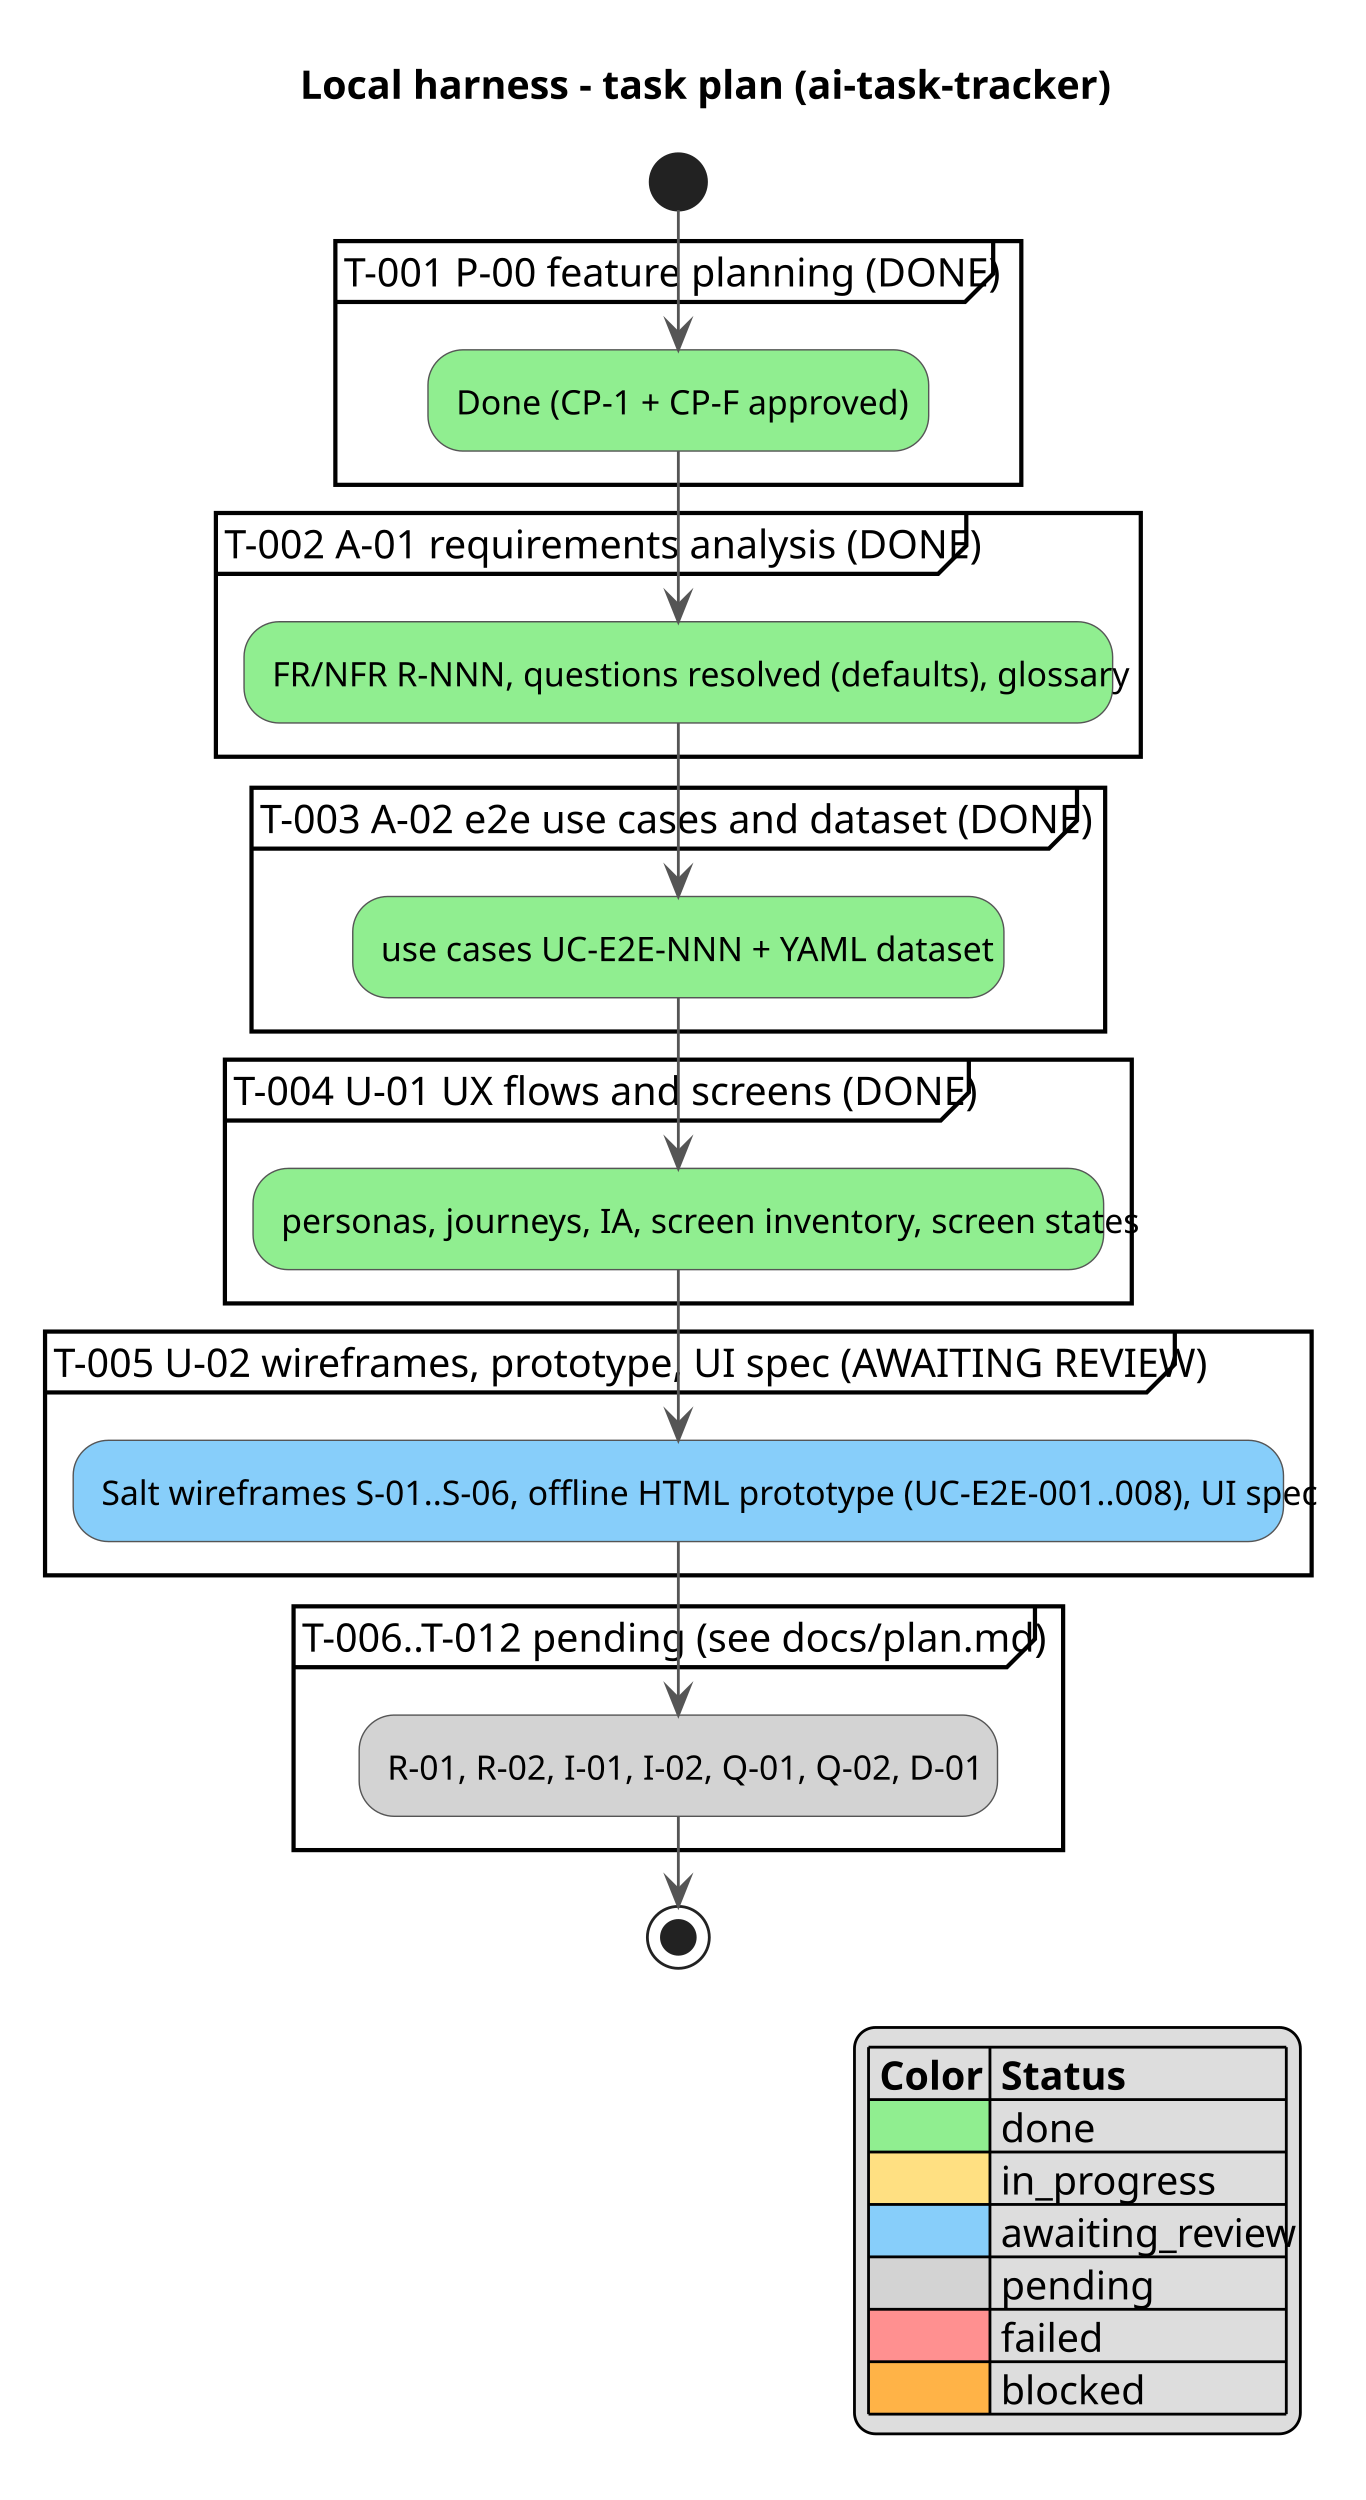
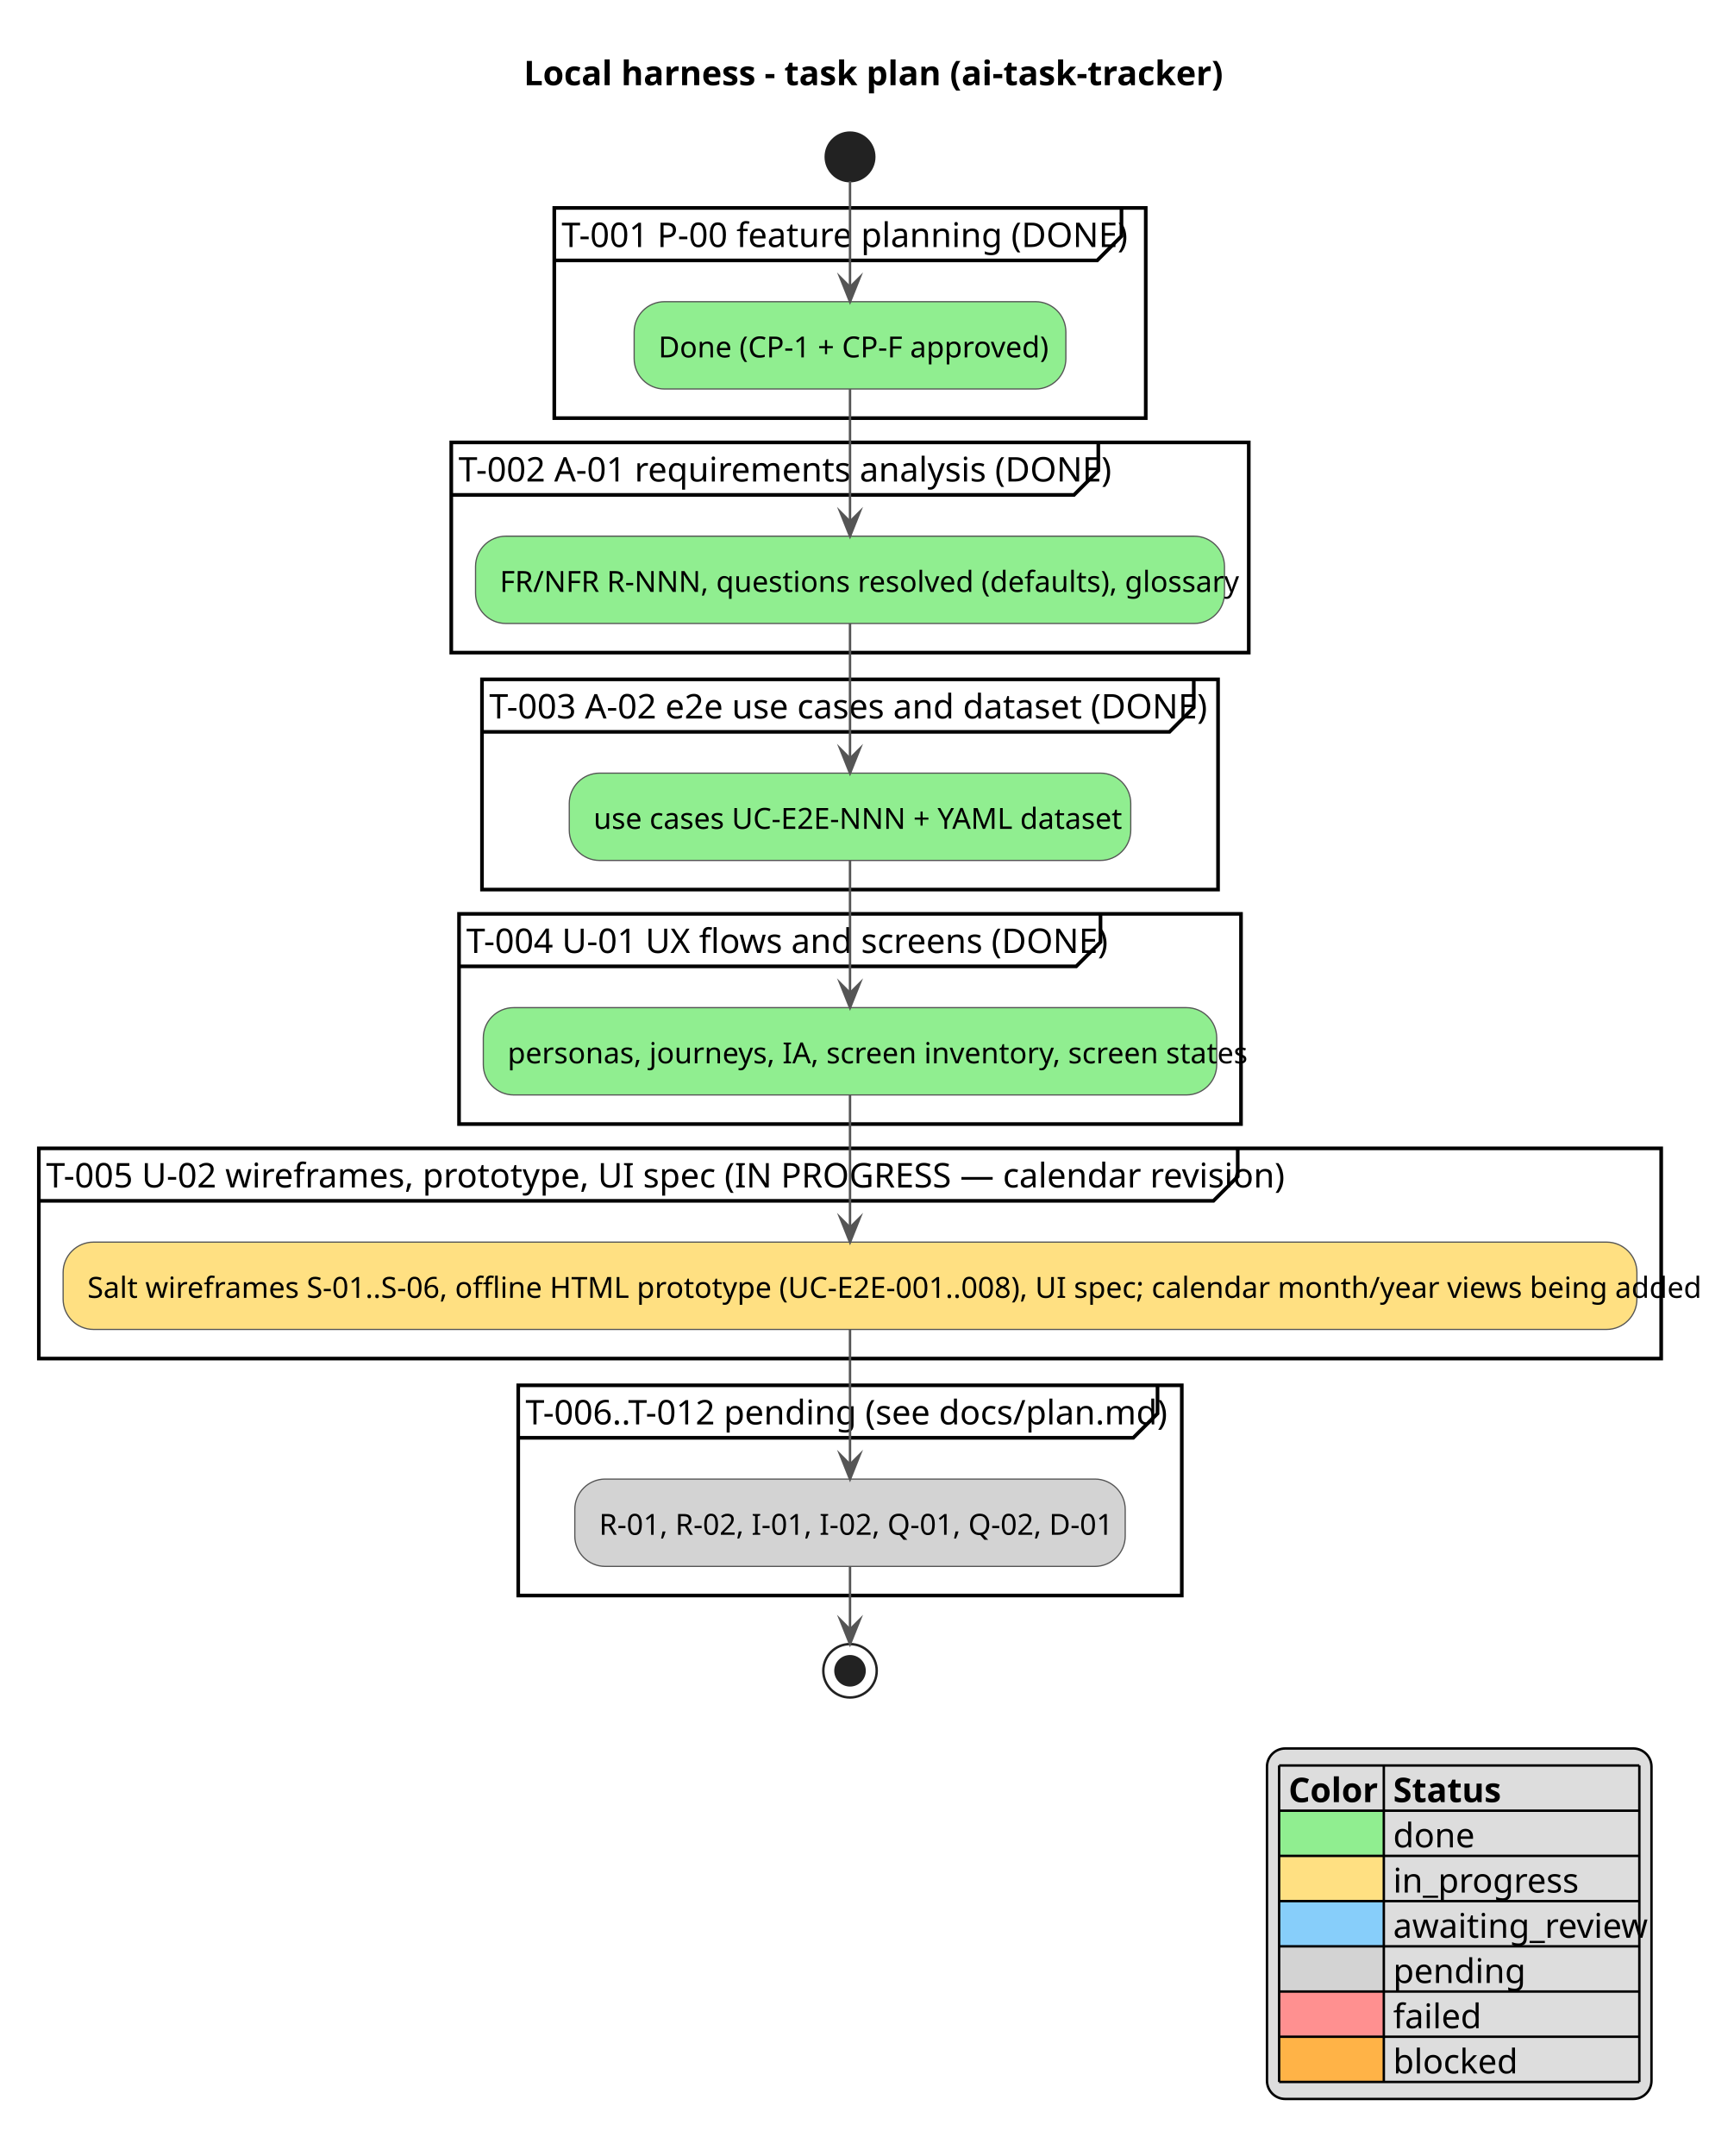
- <svg xmlns="http://www.w3.org/2000/svg" contentStyleType="text/css" data-diagram-type="ACTIVITY" height="888px" preserveAspectRatio="none" style="width:485px;height:888px;background:#FFFFFF;" version="1.1" viewBox="0 0 485 888" width="485px" zoomAndPan="magnify">
+ <svg xmlns="http://www.w3.org/2000/svg" contentStyleType="text/css" data-diagram-type="ACTIVITY" height="888px" preserveAspectRatio="none" style="width:704px;height:888px;background:#FFFFFF;" version="1.1" viewBox="0 0 704 888" width="704px" zoomAndPan="magnify">
  <defs />
  <g>
    <g class="title" data-source-line="5">
-       <text fill="#000000" font-family="Segoe UI" font-size="14" font-weight="700" lengthAdjust="spacing" textLength="270.826" x="106.533" y="35.107">Local harness - task plan (ai-task-tracker)</text>
+       <text fill="#000000" font-family="Segoe UI" font-size="14" font-weight="700" lengthAdjust="spacing" textLength="270.826" x="215.743" y="35.107">Local harness - task plan (ai-task-tracker)</text>
    </g>
-     <ellipse cx="240.946" cy="64.621" fill="#222222" rx="10" ry="10" style="stroke:#222222;stroke-width:1;" />
-     <rect fill="none" height="86.582" style="stroke:#000000;stroke-width:1.5;" width="243.651" x="119.121" y="85.635" />
-     <path d="M352.772,85.635 L352.772,97.256 L342.772,107.256 L119.121,107.256" fill="none" style="stroke:#000000;stroke-width:1.5;" />
-     <text fill="#000000" font-family="Segoe UI" font-size="14" lengthAdjust="spacing" textLength="223.651" x="122.121" y="101.742">T-001 P-00 feature planning (DONE)</text>
-     <rect fill="#90EE90" height="35.961" rx="12.5" ry="12.5" style="stroke:#555555;stroke-width:0.5;" width="177.846" x="152.023" y="124.256" />
-     <text fill="#000000" font-family="Segoe UI" font-size="12" lengthAdjust="spacing" textLength="157.846" x="162.023" y="147.205">Done (CP-1 + CP-F approved)</text>
-     <rect fill="none" height="86.582" style="stroke:#000000;stroke-width:1.5;" width="328.522" x="76.686" y="182.217" />
-     <path d="M343.225,182.217 L343.225,193.838 L333.225,203.838 L76.686,203.838" fill="none" style="stroke:#000000;stroke-width:1.5;" />
-     <text fill="#000000" font-family="Segoe UI" font-size="14" lengthAdjust="spacing" textLength="256.539" x="79.686" y="198.324">T-002 A-01 requirements analysis (DONE)</text>
-     <rect fill="#90EE90" height="35.961" rx="12.5" ry="12.5" style="stroke:#555555;stroke-width:0.5;" width="308.522" x="86.686" y="220.838" />
-     <text fill="#000000" font-family="Segoe UI" font-size="12" lengthAdjust="spacing" textLength="288.522" x="96.686" y="243.787">FR/NFR R-NNN, questions resolved (defaults), glossary</text>
-     <rect fill="none" height="86.582" style="stroke:#000000;stroke-width:1.5;" width="303.213" x="89.34" y="279.812" />
-     <path d="M382.553,279.812 L382.553,291.434 L372.553,301.434 L89.34,301.434" fill="none" style="stroke:#000000;stroke-width:1.5;" />
-     <text fill="#000000" font-family="Segoe UI" font-size="14" lengthAdjust="spacing" textLength="283.213" x="92.34" y="295.92">T-003 A-02 e2e use cases and dataset (DONE)</text>
-     <rect fill="#90EE90" height="35.961" rx="12.5" ry="12.5" style="stroke:#555555;stroke-width:0.5;" width="231.295" x="125.299" y="318.434" />
-     <text fill="#000000" font-family="Segoe UI" font-size="12" lengthAdjust="spacing" textLength="211.295" x="135.299" y="341.383">use cases UC-E2E-NNN + YAML dataset</text>
-     <rect fill="none" height="86.582" style="stroke:#000000;stroke-width:1.5;" width="322.123" x="79.885" y="376.394" />
-     <path d="M344.134,376.394 L344.134,388.016 L334.134,398.016 L79.885,398.016" fill="none" style="stroke:#000000;stroke-width:1.5;" />
-     <text fill="#000000" font-family="Segoe UI" font-size="14" lengthAdjust="spacing" textLength="254.249" x="82.885" y="392.502">T-004 U-01 UX flows and screens (DONE)</text>
-     <rect fill="#90EE90" height="35.961" rx="12.5" ry="12.5" style="stroke:#555555;stroke-width:0.5;" width="302.123" x="89.885" y="415.016" />
-     <text fill="#000000" font-family="Segoe UI" font-size="12" lengthAdjust="spacing" textLength="282.123" x="99.885" y="437.965">personas, journeys, IA, screen inventory, screen states</text>
-     <rect fill="none" height="86.582" style="stroke:#000000;stroke-width:1.5;" width="449.893" x="16" y="472.977" />
-     <path d="M417.296,472.977 L417.296,484.598 L407.296,494.598 L16,494.598" fill="none" style="stroke:#000000;stroke-width:1.5;" />
-     <text fill="#000000" font-family="Segoe UI" font-size="14" lengthAdjust="spacing" textLength="391.296" x="19" y="489.084">T-005 U-02 wireframes, prototype, UI spec (AWAITING REVIEW)</text>
-     <rect fill="#87CEFA" height="35.961" rx="12.5" ry="12.5" style="stroke:#555555;stroke-width:0.5;" width="429.893" x="26" y="511.598" />
-     <text fill="#000000" font-family="Segoe UI" font-size="12" lengthAdjust="spacing" textLength="409.893" x="36" y="534.547">Salt wireframes S-01..S-06, offline HTML prototype (UC-E2E-001..008), UI spec</text>
-     <rect fill="none" height="86.582" style="stroke:#000000;stroke-width:1.5;" width="273.347" x="104.273" y="570.572" />
-     <path d="M367.62,570.572 L367.62,582.193 L357.62,592.193 L104.273,592.193" fill="none" style="stroke:#000000;stroke-width:1.5;" />
-     <text fill="#000000" font-family="Segoe UI" font-size="14" lengthAdjust="spacing" textLength="253.347" x="107.273" y="586.68">T-006..T-012 pending (see docs/plan.md)</text>
-     <rect fill="#D3D3D3" height="35.961" rx="12.5" ry="12.5" style="stroke:#555555;stroke-width:0.5;" width="226.736" x="127.578" y="609.193" />
-     <text fill="#000000" font-family="Segoe UI" font-size="12" lengthAdjust="spacing" textLength="206.736" x="137.578" y="632.143">R-01, R-02, I-01, I-02, Q-01, Q-02, D-01</text>
-     <ellipse cx="240.946" cy="688.154" fill="none" rx="11" ry="11" style="stroke:#222222;stroke-width:1;" />
-     <ellipse cx="240.946" cy="688.154" fill="#222222" rx="6" ry="6" style="stroke:#222222;stroke-width:1;" />
-     <line style="stroke:#555555;stroke-width:1;" x1="240.946" x2="240.946" y1="74.621" y2="124.256" />
-     <polygon fill="#555555" points="236.946,114.256,240.946,124.256,244.946,114.256,240.946,118.256" style="stroke:#555555;stroke-width:1;stroke-linejoin:miter;stroke-miterlimit:10;" />
-     <line style="stroke:#555555;stroke-width:1;" x1="240.946" x2="240.946" y1="160.217" y2="220.838" />
-     <polygon fill="#555555" points="236.946,210.838,240.946,220.838,244.946,210.838,240.946,214.838" style="stroke:#555555;stroke-width:1;stroke-linejoin:miter;stroke-miterlimit:10;" />
-     <line style="stroke:#555555;stroke-width:1;" x1="240.946" x2="240.946" y1="256.799" y2="318.434" />
-     <polygon fill="#555555" points="236.946,308.434,240.946,318.434,244.946,308.434,240.946,312.434" style="stroke:#555555;stroke-width:1;stroke-linejoin:miter;stroke-miterlimit:10;" />
-     <line style="stroke:#555555;stroke-width:1;" x1="240.946" x2="240.946" y1="354.394" y2="415.016" />
-     <polygon fill="#555555" points="236.946,405.016,240.946,415.016,244.946,405.016,240.946,409.016" style="stroke:#555555;stroke-width:1;stroke-linejoin:miter;stroke-miterlimit:10;" />
-     <line style="stroke:#555555;stroke-width:1;" x1="240.946" x2="240.946" y1="450.977" y2="511.598" />
-     <polygon fill="#555555" points="236.946,501.598,240.946,511.598,244.946,501.598,240.946,505.598" style="stroke:#555555;stroke-width:1;stroke-linejoin:miter;stroke-miterlimit:10;" />
-     <line style="stroke:#555555;stroke-width:1;" x1="240.946" x2="240.946" y1="547.559" y2="609.193" />
-     <polygon fill="#555555" points="236.946,599.193,240.946,609.193,244.946,599.193,240.946,603.193" style="stroke:#555555;stroke-width:1;stroke-linejoin:miter;stroke-miterlimit:10;" />
-     <line style="stroke:#555555;stroke-width:1;" x1="240.946" x2="240.946" y1="645.154" y2="677.154" />
-     <polygon fill="#555555" points="236.946,667.154,240.946,677.154,244.946,667.154,240.946,671.154" style="stroke:#555555;stroke-width:1;stroke-linejoin:miter;stroke-miterlimit:10;" />
+     <ellipse cx="350.156" cy="64.621" fill="#222222" rx="10" ry="10" style="stroke:#222222;stroke-width:1;" />
+     <rect fill="none" height="86.582" style="stroke:#000000;stroke-width:1.5;" width="243.651" x="228.331" y="85.635" />
+     <path d="M461.982,85.635 L461.982,97.256 L451.982,107.256 L228.331,107.256" fill="none" style="stroke:#000000;stroke-width:1.5;" />
+     <text fill="#000000" font-family="Segoe UI" font-size="14" lengthAdjust="spacing" textLength="223.651" x="231.331" y="101.742">T-001 P-00 feature planning (DONE)</text>
+     <rect fill="#90EE90" height="35.961" rx="12.5" ry="12.5" style="stroke:#555555;stroke-width:0.5;" width="177.846" x="261.233" y="124.256" />
+     <text fill="#000000" font-family="Segoe UI" font-size="12" lengthAdjust="spacing" textLength="157.846" x="271.233" y="147.205">Done (CP-1 + CP-F approved)</text>
+     <rect fill="none" height="86.582" style="stroke:#000000;stroke-width:1.5;" width="328.522" x="185.895" y="182.217" />
+     <path d="M452.435,182.217 L452.435,193.838 L442.435,203.838 L185.895,203.838" fill="none" style="stroke:#000000;stroke-width:1.5;" />
+     <text fill="#000000" font-family="Segoe UI" font-size="14" lengthAdjust="spacing" textLength="256.539" x="188.895" y="198.324">T-002 A-01 requirements analysis (DONE)</text>
+     <rect fill="#90EE90" height="35.961" rx="12.5" ry="12.5" style="stroke:#555555;stroke-width:0.5;" width="308.522" x="195.895" y="220.838" />
+     <text fill="#000000" font-family="Segoe UI" font-size="12" lengthAdjust="spacing" textLength="288.522" x="205.895" y="243.787">FR/NFR R-NNN, questions resolved (defaults), glossary</text>
+     <rect fill="none" height="86.582" style="stroke:#000000;stroke-width:1.5;" width="303.213" x="198.55" y="279.812" />
+     <path d="M491.763,279.812 L491.763,291.434 L481.763,301.434 L198.55,301.434" fill="none" style="stroke:#000000;stroke-width:1.5;" />
+     <text fill="#000000" font-family="Segoe UI" font-size="14" lengthAdjust="spacing" textLength="283.213" x="201.55" y="295.92">T-003 A-02 e2e use cases and dataset (DONE)</text>
+     <rect fill="#90EE90" height="35.961" rx="12.5" ry="12.5" style="stroke:#555555;stroke-width:0.5;" width="231.295" x="234.509" y="318.434" />
+     <text fill="#000000" font-family="Segoe UI" font-size="12" lengthAdjust="spacing" textLength="211.295" x="244.509" y="341.383">use cases UC-E2E-NNN + YAML dataset</text>
+     <rect fill="none" height="86.582" style="stroke:#000000;stroke-width:1.5;" width="322.123" x="189.095" y="376.394" />
+     <path d="M453.344,376.394 L453.344,388.016 L443.344,398.016 L189.095,398.016" fill="none" style="stroke:#000000;stroke-width:1.5;" />
+     <text fill="#000000" font-family="Segoe UI" font-size="14" lengthAdjust="spacing" textLength="254.249" x="192.095" y="392.502">T-004 U-01 UX flows and screens (DONE)</text>
+     <rect fill="#90EE90" height="35.961" rx="12.5" ry="12.5" style="stroke:#555555;stroke-width:0.5;" width="302.123" x="199.095" y="415.016" />
+     <text fill="#000000" font-family="Segoe UI" font-size="12" lengthAdjust="spacing" textLength="282.123" x="209.095" y="437.965">personas, journeys, IA, screen inventory, screen states</text>
+     <rect fill="none" height="86.582" style="stroke:#000000;stroke-width:1.5;" width="668.312" x="16" y="472.977" />
+     <path d="M509.868,472.977 L509.868,484.598 L499.868,494.598 L16,494.598" fill="none" style="stroke:#000000;stroke-width:1.5;" />
+     <text fill="#000000" font-family="Segoe UI" font-size="14" lengthAdjust="spacing" textLength="483.868" x="19" y="489.084">T-005 U-02 wireframes, prototype, UI spec (IN PROGRESS — calendar revision)</text>
+     <rect fill="#FFE082" height="35.961" rx="12.5" ry="12.5" style="stroke:#555555;stroke-width:0.5;" width="648.312" x="26" y="511.598" />
+     <text fill="#000000" font-family="Segoe UI" font-size="12" lengthAdjust="spacing" textLength="628.312" x="36" y="534.547">Salt wireframes S-01..S-06, offline HTML prototype (UC-E2E-001..008), UI spec; calendar month/year views being added</text>
+     <rect fill="none" height="86.582" style="stroke:#000000;stroke-width:1.5;" width="273.347" x="213.483" y="570.572" />
+     <path d="M476.83,570.572 L476.83,582.193 L466.83,592.193 L213.483,592.193" fill="none" style="stroke:#000000;stroke-width:1.5;" />
+     <text fill="#000000" font-family="Segoe UI" font-size="14" lengthAdjust="spacing" textLength="253.347" x="216.483" y="586.68">T-006..T-012 pending (see docs/plan.md)</text>
+     <rect fill="#D3D3D3" height="35.961" rx="12.5" ry="12.5" style="stroke:#555555;stroke-width:0.5;" width="226.736" x="236.788" y="609.193" />
+     <text fill="#000000" font-family="Segoe UI" font-size="12" lengthAdjust="spacing" textLength="206.736" x="246.788" y="632.143">R-01, R-02, I-01, I-02, Q-01, Q-02, D-01</text>
+     <ellipse cx="350.156" cy="688.154" fill="none" rx="11" ry="11" style="stroke:#222222;stroke-width:1;" />
+     <ellipse cx="350.156" cy="688.154" fill="#222222" rx="6" ry="6" style="stroke:#222222;stroke-width:1;" />
+     <line style="stroke:#555555;stroke-width:1;" x1="350.156" x2="350.156" y1="74.621" y2="124.256" />
+     <polygon fill="#555555" points="346.156,114.256,350.156,124.256,354.156,114.256,350.156,118.256" style="stroke:#555555;stroke-width:1;stroke-linejoin:miter;stroke-miterlimit:10;" />
+     <line style="stroke:#555555;stroke-width:1;" x1="350.156" x2="350.156" y1="160.217" y2="220.838" />
+     <polygon fill="#555555" points="346.156,210.838,350.156,220.838,354.156,210.838,350.156,214.838" style="stroke:#555555;stroke-width:1;stroke-linejoin:miter;stroke-miterlimit:10;" />
+     <line style="stroke:#555555;stroke-width:1;" x1="350.156" x2="350.156" y1="256.799" y2="318.434" />
+     <polygon fill="#555555" points="346.156,308.434,350.156,318.434,354.156,308.434,350.156,312.434" style="stroke:#555555;stroke-width:1;stroke-linejoin:miter;stroke-miterlimit:10;" />
+     <line style="stroke:#555555;stroke-width:1;" x1="350.156" x2="350.156" y1="354.394" y2="415.016" />
+     <polygon fill="#555555" points="346.156,405.016,350.156,415.016,354.156,405.016,350.156,409.016" style="stroke:#555555;stroke-width:1;stroke-linejoin:miter;stroke-miterlimit:10;" />
+     <line style="stroke:#555555;stroke-width:1;" x1="350.156" x2="350.156" y1="450.977" y2="511.598" />
+     <polygon fill="#555555" points="346.156,501.598,350.156,511.598,354.156,501.598,350.156,505.598" style="stroke:#555555;stroke-width:1;stroke-linejoin:miter;stroke-miterlimit:10;" />
+     <line style="stroke:#555555;stroke-width:1;" x1="350.156" x2="350.156" y1="547.559" y2="609.193" />
+     <polygon fill="#555555" points="346.156,599.193,350.156,609.193,354.156,599.193,350.156,603.193" style="stroke:#555555;stroke-width:1;stroke-linejoin:miter;stroke-miterlimit:10;" />
+     <line style="stroke:#555555;stroke-width:1;" x1="350.156" x2="350.156" y1="645.154" y2="677.154" />
+     <polygon fill="#555555" points="346.156,667.154,350.156,677.154,354.156,667.154,350.156,671.154" style="stroke:#555555;stroke-width:1;stroke-linejoin:miter;stroke-miterlimit:10;" />
    <g class="legend" data-source-line="28">
-       <rect fill="#DDDDDD" height="144.348" rx="7.5" ry="7.5" style="stroke:#000000;stroke-width:1;" width="158.388" x="303.505" y="720.154" />
-       <text fill="#000000" font-family="Segoe UI" font-size="14" font-weight="700" lengthAdjust="spacing" textLength="35.403" x="312.367" y="742.262">Color</text>
-       <text fill="#000000" font-family="Segoe UI" font-size="14" font-weight="700" lengthAdjust="spacing" textLength="40.906" x="355.495" y="742.262">Status</text>
-       <rect fill="#90EE90" height="18.621" style="stroke:none;stroke-width:1;" width="43.128" x="308.505" y="745.775" />
-       <text fill="#000000" font-family="Segoe UI" font-size="14" lengthAdjust="spacing" textLength="3.835" x="308.505" y="760.883"> </text>
-       <text fill="#000000" font-family="Segoe UI" font-size="14" lengthAdjust="spacing" textLength="31.691" x="355.468" y="760.883">done</text>
-       <rect fill="#FFE082" height="18.621" style="stroke:none;stroke-width:1;" width="43.128" x="308.505" y="764.396" />
-       <text fill="#000000" font-family="Segoe UI" font-size="14" lengthAdjust="spacing" textLength="3.835" x="308.505" y="779.504"> </text>
-       <text fill="#000000" font-family="Segoe UI" font-size="14" lengthAdjust="spacing" textLength="70.738" x="355.468" y="779.504">in_progress</text>
-       <rect fill="#87CEFA" height="18.621" style="stroke:none;stroke-width:1;" width="43.128" x="308.505" y="783.018" />
-       <text fill="#000000" font-family="Segoe UI" font-size="14" lengthAdjust="spacing" textLength="3.835" x="308.505" y="798.125"> </text>
-       <text fill="#000000" font-family="Segoe UI" font-size="14" lengthAdjust="spacing" textLength="97.59" x="355.468" y="798.125">awaiting_review</text>
-       <rect fill="#D3D3D3" height="18.621" style="stroke:none;stroke-width:1;" width="43.128" x="308.505" y="801.639" />
-       <text fill="#000000" font-family="Segoe UI" font-size="14" lengthAdjust="spacing" textLength="3.835" x="308.505" y="816.746"> </text>
-       <text fill="#000000" font-family="Segoe UI" font-size="14" lengthAdjust="spacing" textLength="51.276" x="355.468" y="816.746">pending</text>
-       <rect fill="#FF9090" height="18.621" style="stroke:none;stroke-width:1;" width="43.128" x="308.505" y="820.26" />
-       <text fill="#000000" font-family="Segoe UI" font-size="14" lengthAdjust="spacing" textLength="3.835" x="308.505" y="835.367"> </text>
-       <text fill="#000000" font-family="Segoe UI" font-size="14" lengthAdjust="spacing" textLength="33.852" x="355.468" y="835.367">failed</text>
-       <rect fill="#FFB347" height="18.621" style="stroke:none;stroke-width:1;" width="43.128" x="308.505" y="838.881" />
-       <text fill="#000000" font-family="Segoe UI" font-size="14" lengthAdjust="spacing" textLength="3.835" x="308.505" y="853.988"> </text>
-       <text fill="#000000" font-family="Segoe UI" font-size="14" lengthAdjust="spacing" textLength="48.815" x="355.468" y="853.988">blocked</text>
-       <line style="stroke:#000000;stroke-width:1;" x1="308.505" x2="456.893" y1="727.154" y2="727.154" />
-       <line style="stroke:#000000;stroke-width:1;" x1="308.505" x2="456.893" y1="745.775" y2="745.775" />
-       <line style="stroke:#000000;stroke-width:1;" x1="308.505" x2="456.893" y1="764.396" y2="764.396" />
-       <line style="stroke:#000000;stroke-width:1;" x1="308.505" x2="456.893" y1="783.018" y2="783.018" />
-       <line style="stroke:#000000;stroke-width:1;" x1="308.505" x2="456.893" y1="801.639" y2="801.639" />
-       <line style="stroke:#000000;stroke-width:1;" x1="308.505" x2="456.893" y1="820.26" y2="820.26" />
-       <line style="stroke:#000000;stroke-width:1;" x1="308.505" x2="456.893" y1="838.881" y2="838.881" />
-       <line style="stroke:#000000;stroke-width:1;" x1="308.505" x2="456.893" y1="857.502" y2="857.502" />
-       <line style="stroke:#000000;stroke-width:1;" x1="308.505" x2="308.505" y1="727.154" y2="857.502" />
-       <line style="stroke:#000000;stroke-width:1;" x1="351.633" x2="351.633" y1="727.154" y2="857.502" />
-       <line style="stroke:#000000;stroke-width:1;" x1="456.893" x2="456.893" y1="727.154" y2="857.502" />
+       <rect fill="#DDDDDD" height="144.348" rx="7.5" ry="7.5" style="stroke:#000000;stroke-width:1;" width="158.388" x="521.925" y="720.154" />
+       <text fill="#000000" font-family="Segoe UI" font-size="14" font-weight="700" lengthAdjust="spacing" textLength="35.403" x="530.787" y="742.262">Color</text>
+       <text fill="#000000" font-family="Segoe UI" font-size="14" font-weight="700" lengthAdjust="spacing" textLength="40.906" x="573.915" y="742.262">Status</text>
+       <rect fill="#90EE90" height="18.621" style="stroke:none;stroke-width:1;" width="43.128" x="526.925" y="745.775" />
+       <text fill="#000000" font-family="Segoe UI" font-size="14" lengthAdjust="spacing" textLength="3.835" x="526.925" y="760.883"> </text>
+       <text fill="#000000" font-family="Segoe UI" font-size="14" lengthAdjust="spacing" textLength="31.691" x="573.888" y="760.883">done</text>
+       <rect fill="#FFE082" height="18.621" style="stroke:none;stroke-width:1;" width="43.128" x="526.925" y="764.396" />
+       <text fill="#000000" font-family="Segoe UI" font-size="14" lengthAdjust="spacing" textLength="3.835" x="526.925" y="779.504"> </text>
+       <text fill="#000000" font-family="Segoe UI" font-size="14" lengthAdjust="spacing" textLength="70.738" x="573.888" y="779.504">in_progress</text>
+       <rect fill="#87CEFA" height="18.621" style="stroke:none;stroke-width:1;" width="43.128" x="526.925" y="783.018" />
+       <text fill="#000000" font-family="Segoe UI" font-size="14" lengthAdjust="spacing" textLength="3.835" x="526.925" y="798.125"> </text>
+       <text fill="#000000" font-family="Segoe UI" font-size="14" lengthAdjust="spacing" textLength="97.59" x="573.888" y="798.125">awaiting_review</text>
+       <rect fill="#D3D3D3" height="18.621" style="stroke:none;stroke-width:1;" width="43.128" x="526.925" y="801.639" />
+       <text fill="#000000" font-family="Segoe UI" font-size="14" lengthAdjust="spacing" textLength="3.835" x="526.925" y="816.746"> </text>
+       <text fill="#000000" font-family="Segoe UI" font-size="14" lengthAdjust="spacing" textLength="51.276" x="573.888" y="816.746">pending</text>
+       <rect fill="#FF9090" height="18.621" style="stroke:none;stroke-width:1;" width="43.128" x="526.925" y="820.26" />
+       <text fill="#000000" font-family="Segoe UI" font-size="14" lengthAdjust="spacing" textLength="3.835" x="526.925" y="835.367"> </text>
+       <text fill="#000000" font-family="Segoe UI" font-size="14" lengthAdjust="spacing" textLength="33.852" x="573.888" y="835.367">failed</text>
+       <rect fill="#FFB347" height="18.621" style="stroke:none;stroke-width:1;" width="43.128" x="526.925" y="838.881" />
+       <text fill="#000000" font-family="Segoe UI" font-size="14" lengthAdjust="spacing" textLength="3.835" x="526.925" y="853.988"> </text>
+       <text fill="#000000" font-family="Segoe UI" font-size="14" lengthAdjust="spacing" textLength="48.815" x="573.888" y="853.988">blocked</text>
+       <line style="stroke:#000000;stroke-width:1;" x1="526.925" x2="675.312" y1="727.154" y2="727.154" />
+       <line style="stroke:#000000;stroke-width:1;" x1="526.925" x2="675.312" y1="745.775" y2="745.775" />
+       <line style="stroke:#000000;stroke-width:1;" x1="526.925" x2="675.312" y1="764.396" y2="764.396" />
+       <line style="stroke:#000000;stroke-width:1;" x1="526.925" x2="675.312" y1="783.018" y2="783.018" />
+       <line style="stroke:#000000;stroke-width:1;" x1="526.925" x2="675.312" y1="801.639" y2="801.639" />
+       <line style="stroke:#000000;stroke-width:1;" x1="526.925" x2="675.312" y1="820.26" y2="820.26" />
+       <line style="stroke:#000000;stroke-width:1;" x1="526.925" x2="675.312" y1="838.881" y2="838.881" />
+       <line style="stroke:#000000;stroke-width:1;" x1="526.925" x2="675.312" y1="857.502" y2="857.502" />
+       <line style="stroke:#000000;stroke-width:1;" x1="526.925" x2="526.925" y1="727.154" y2="857.502" />
+       <line style="stroke:#000000;stroke-width:1;" x1="570.053" x2="570.053" y1="727.154" y2="857.502" />
+       <line style="stroke:#000000;stroke-width:1;" x1="675.312" x2="675.312" y1="727.154" y2="857.502" />
    </g>
  </g>
</svg>
